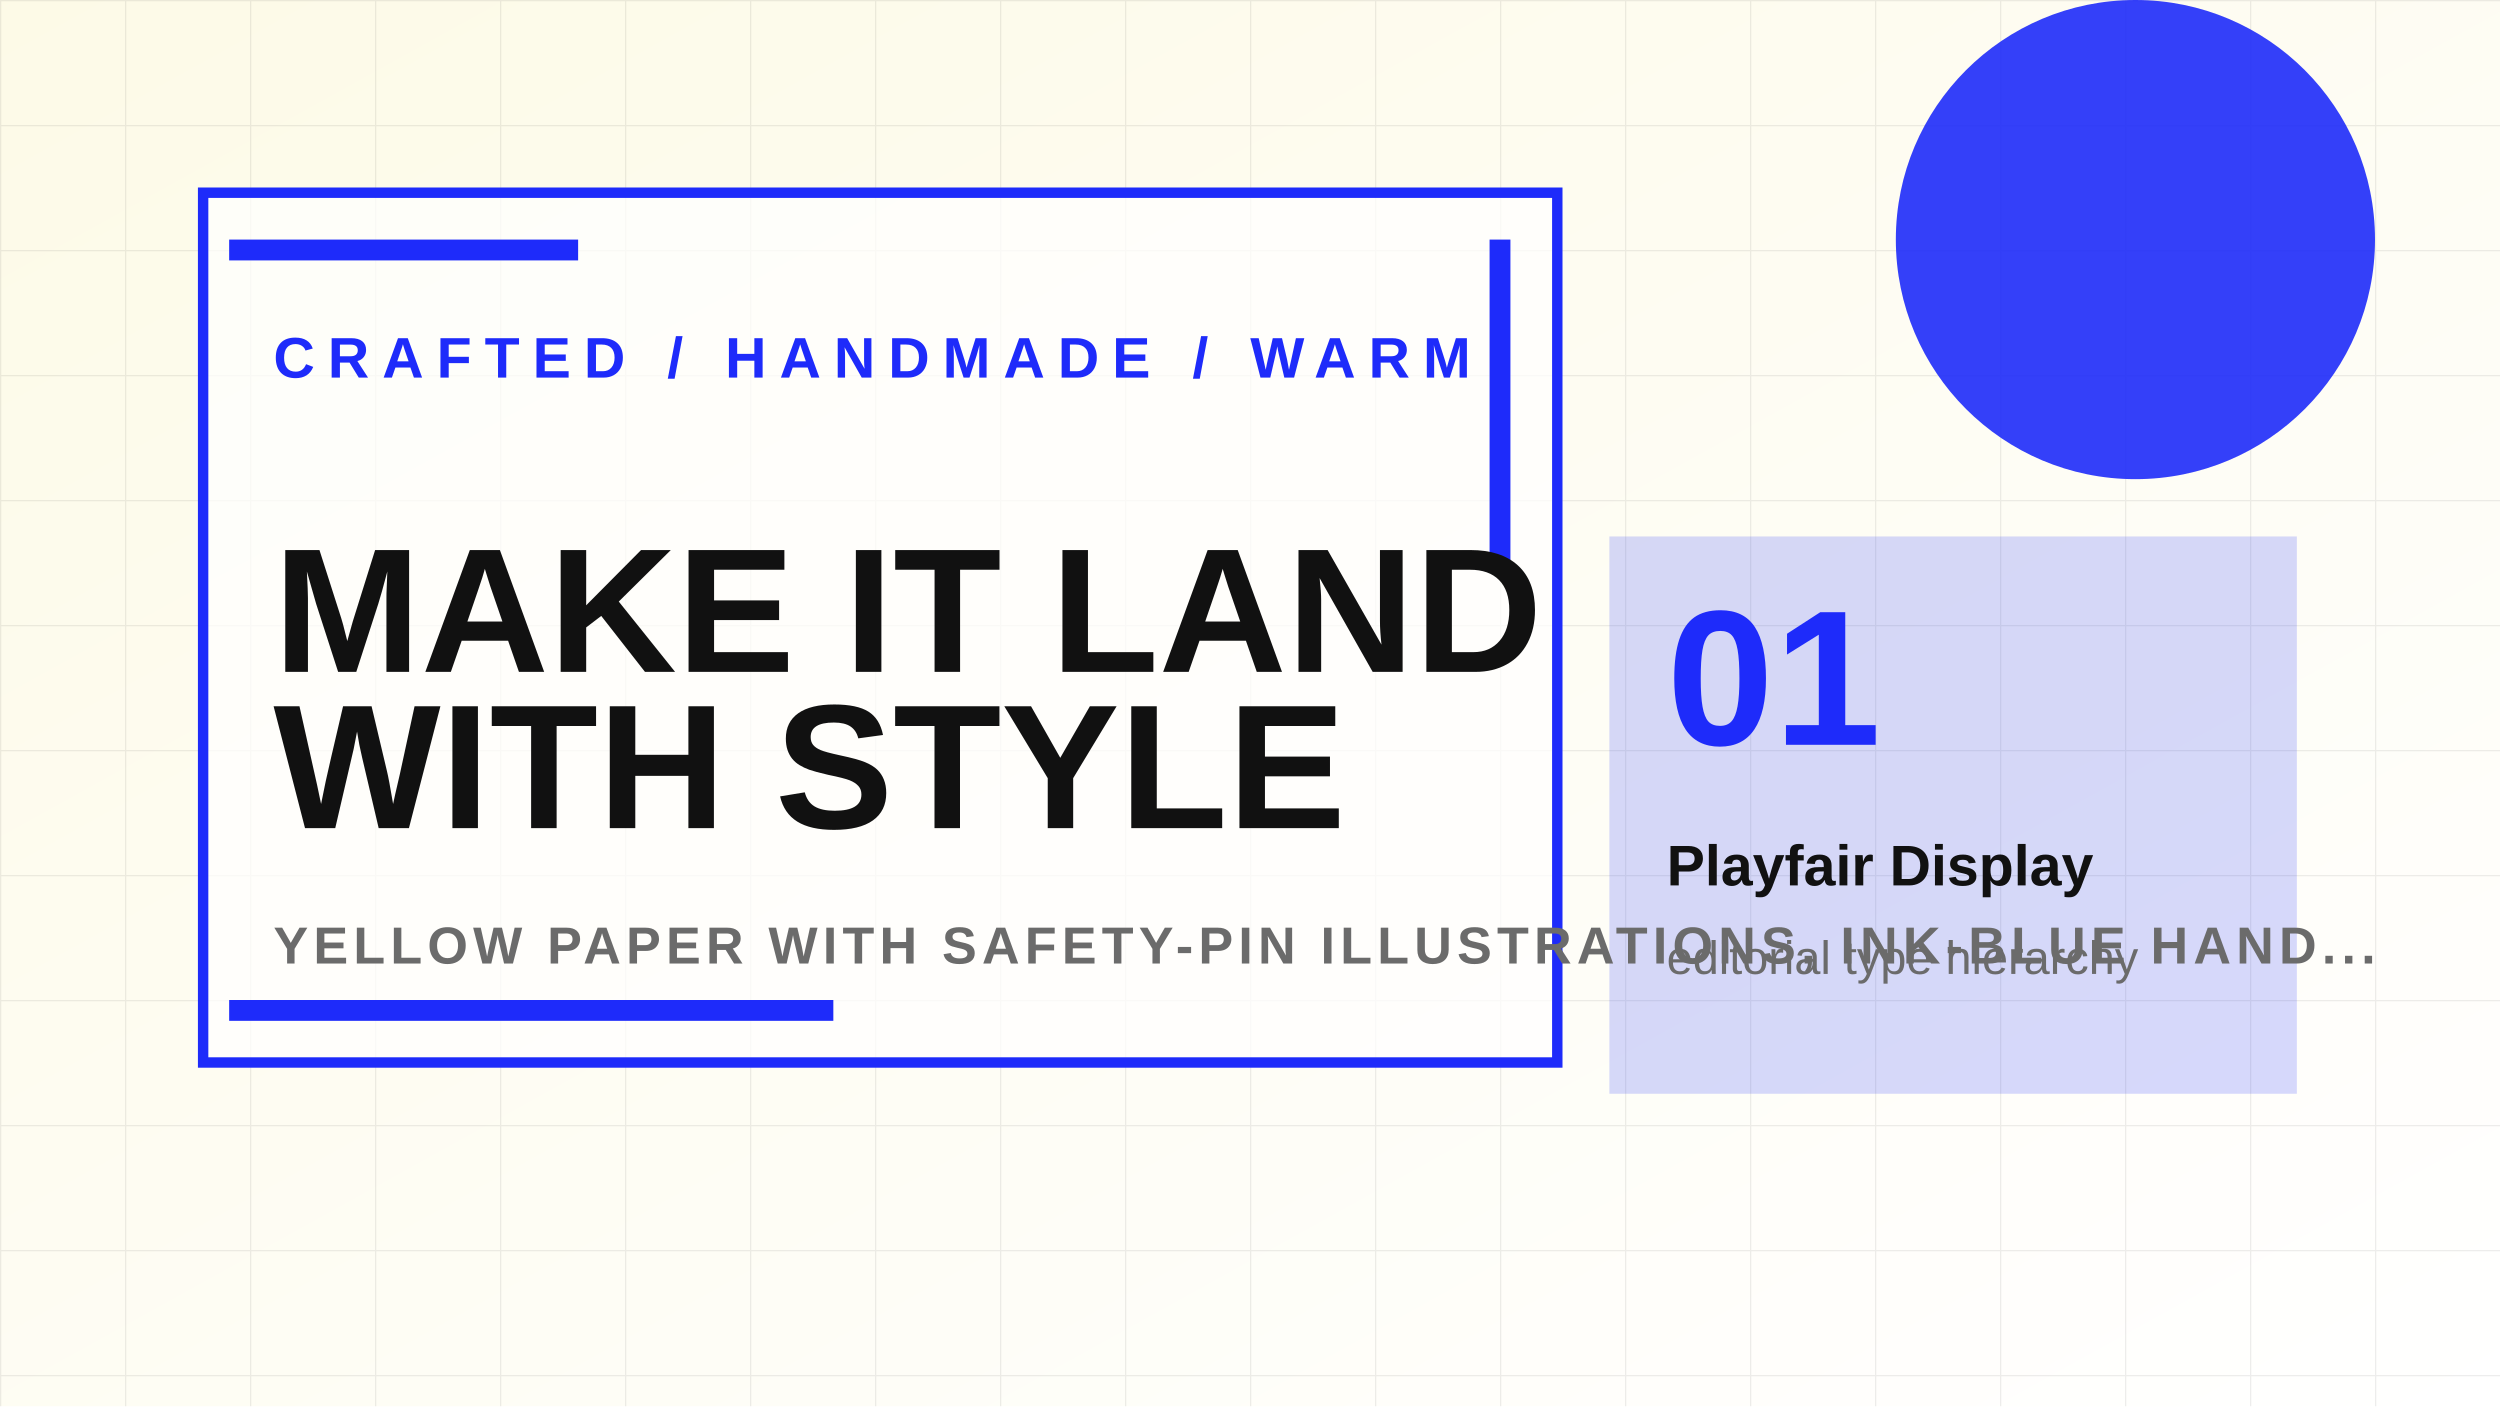
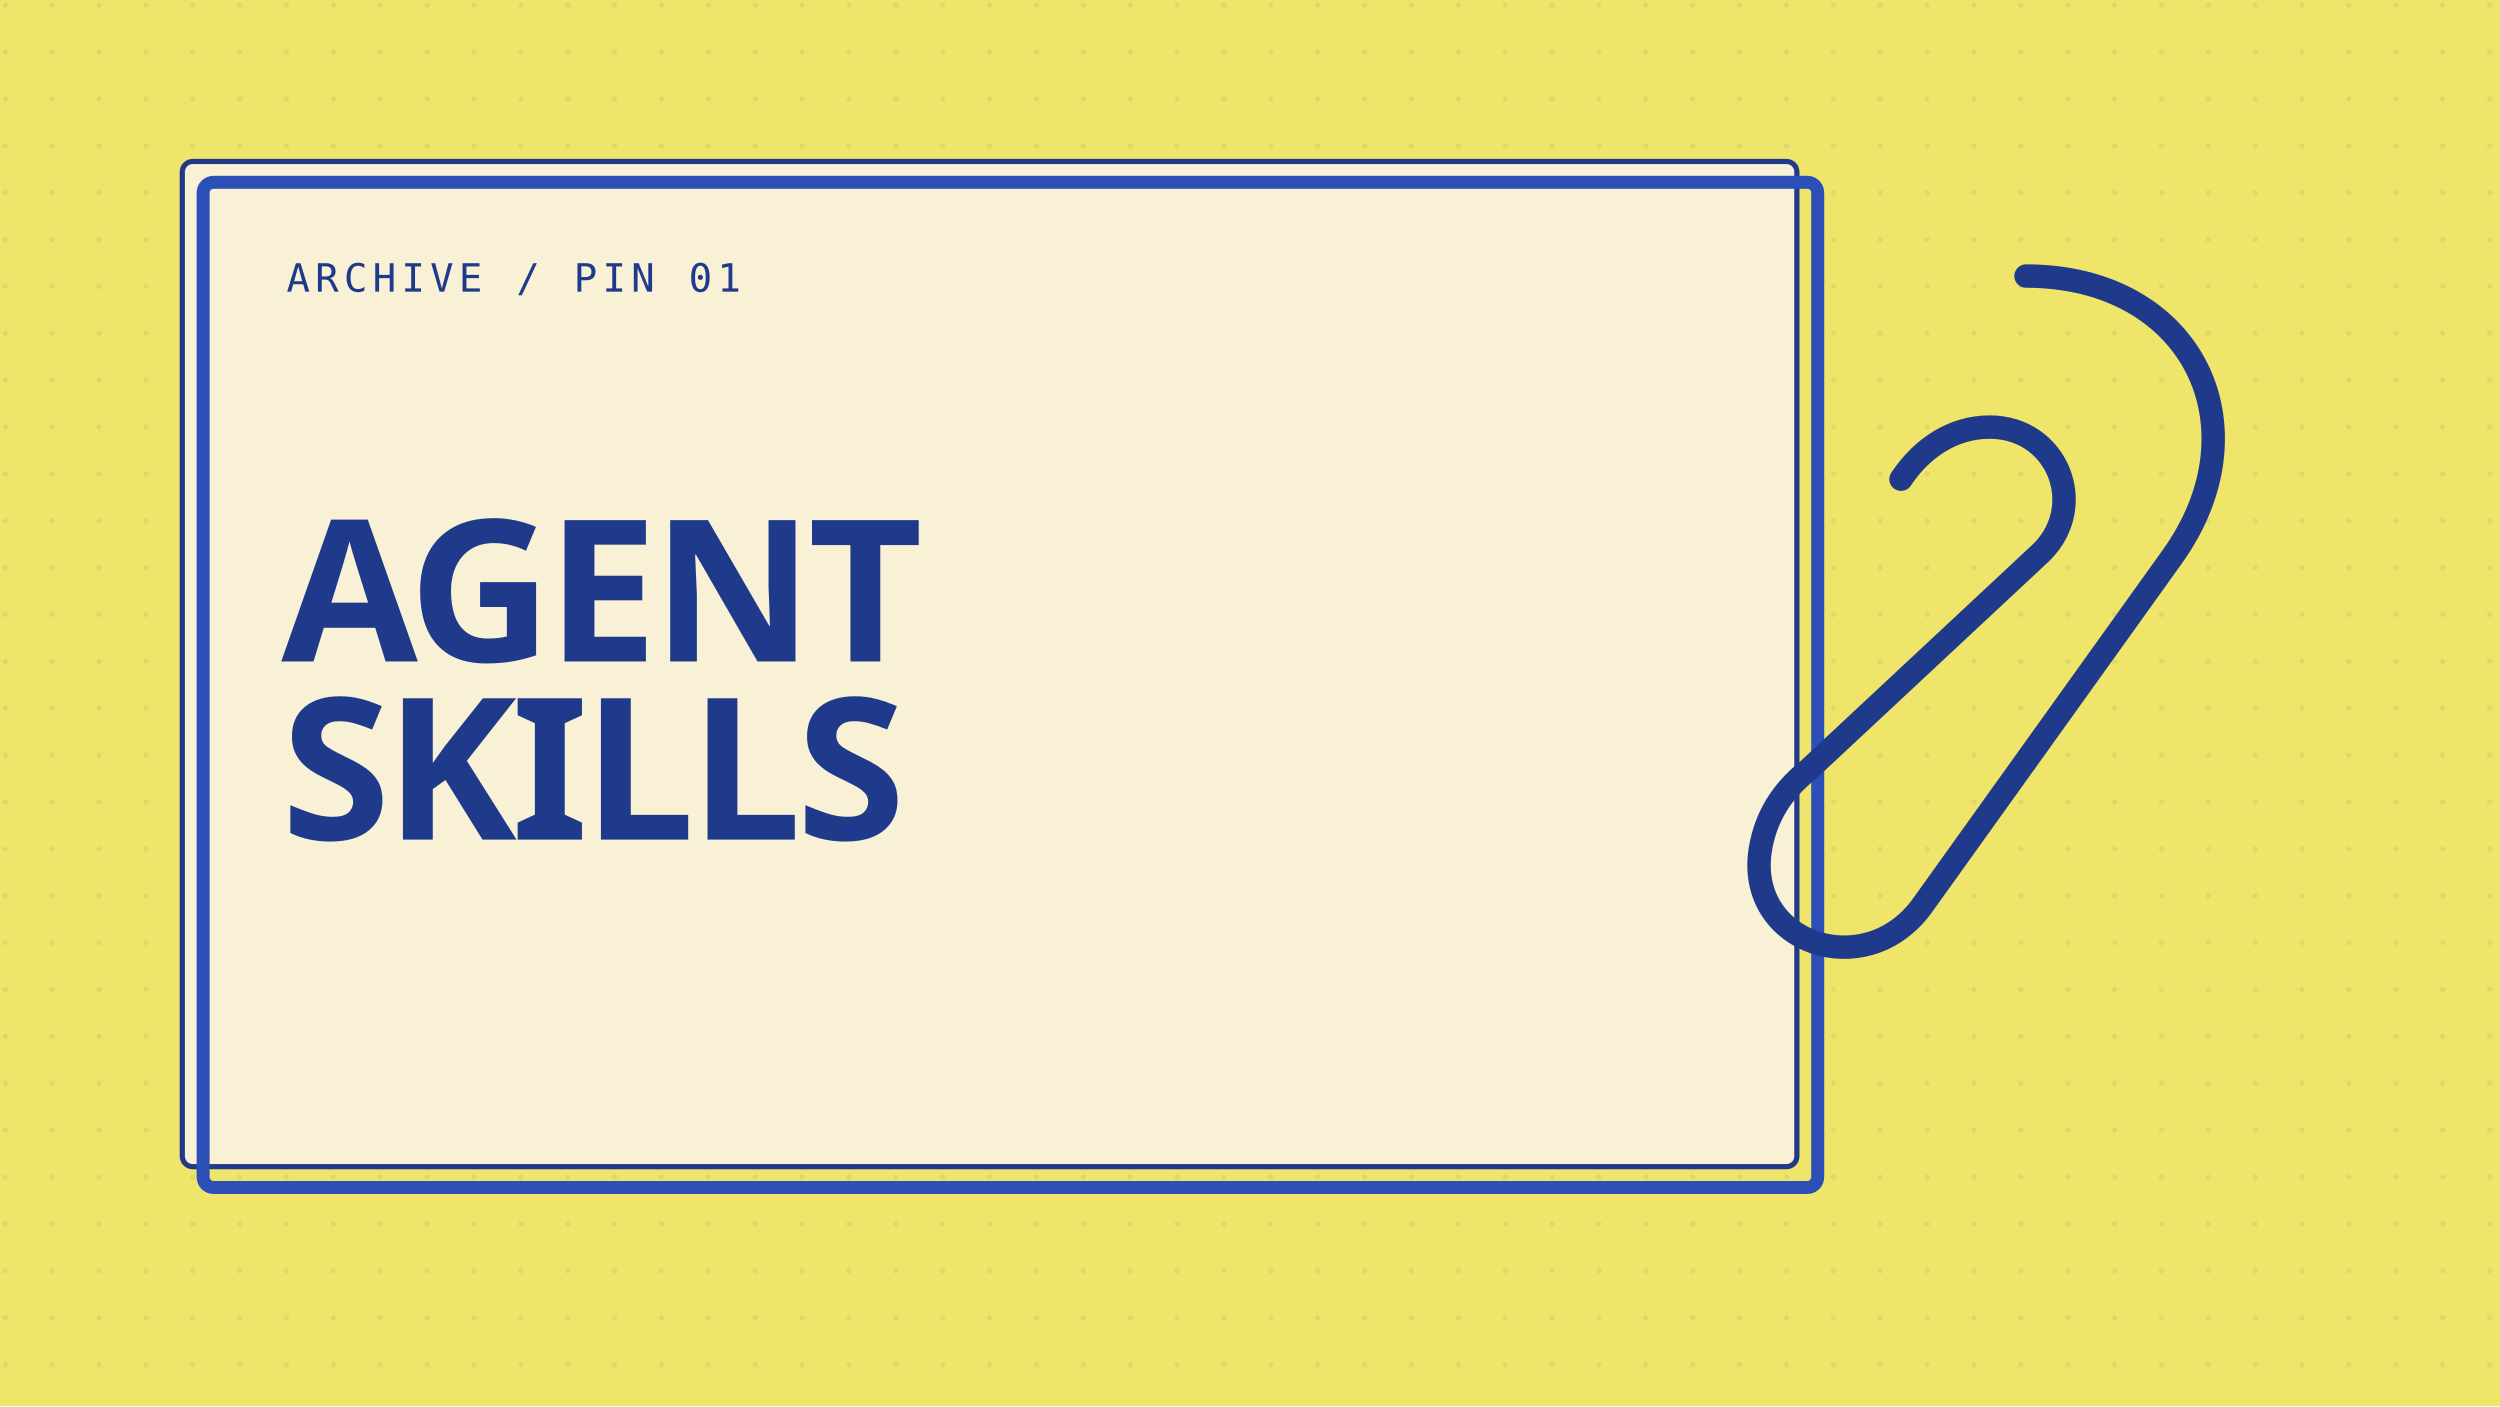
- <svg xmlns="http://www.w3.org/2000/svg" viewBox="0 0 960 540" role="img" aria-label="Pin &amp; Paper">
+ <svg xmlns="http://www.w3.org/2000/svg" viewBox="0 0 960 540" role="img" aria-label="Pin &amp; Paper title slide preview" data-template-slug="pin-and-paper" data-preview-family="pin" data-contract-hash="e03ef521edc67b0750e1c6986a3089d62128c287c3cd616605ba3aae6390f127" data-display-font="Space Grotesk" data-body-font="Caveat">
  <defs>
-     <linearGradient id="bg" x1="0" y1="0" x2="1" y2="1">
-       <stop stop-color="#fdfae7" />
-       <stop offset="1" stop-color="#ffffff" />
-     </linearGradient>
-     <pattern id="grid" width="48" height="48" patternUnits="userSpaceOnUse">
-       <path d="M48 0H0V48" fill="none" stroke="#00000018" stroke-width="1" />
+     <pattern id="paper" width="18" height="18" patternUnits="userSpaceOnUse">
+       <circle cx="2" cy="2" r="1" fill="#1F3A8A" fill-opacity=".08" />
    </pattern>
  </defs>
-   <rect width="960" height="540" fill="url(#bg)" />
-   <rect width="960" height="540" fill="url(#grid)" opacity=".75" />
-   <circle cx="820" cy="92" r="92" fill="#1e2bfa" opacity=".9" />
-   <rect x="620" y="208" width="260" height="210" fill="#1e2bfa" opacity=".18" stroke="#1e2bfa" stroke-width="4" />
-   <rect x="78" y="74" width="520" height="334" fill="#ffffffb8" stroke="#1e2bfa" stroke-width="4" />
-   <path d="M92 96H218M92 388H316M576 96V214" stroke="#1e2bfa" stroke-width="8" stroke-linecap="square" />
-   <text x="105" y="145" fill="#1e2bfa" font-family="Arial, sans-serif" font-size="22" font-weight="700" letter-spacing="5">CRAFTED / HANDMADE / WARM</text>
-   <text x="105" y="258" fill="#111111" font-family="Arial Black, Arial, sans-serif" font-size="68" font-weight="900">MAKE IT LAND</text>
-   <text x="105" y="318" fill="#111111" font-family="Arial Black, Arial, sans-serif" font-size="68" font-weight="900">WITH STYLE</text>
-   <text x="105" y="370" fill="#6b6b6b" font-family="Arial, sans-serif" font-size="20" font-weight="700" letter-spacing="2">YELLOW PAPER WITH SAFETY-PIN ILLUSTRATIONS, INK-BLUE HAND...</text>
-   <text x="640" y="286" fill="#1e2bfa" font-family="Arial Black, Arial, sans-serif" font-size="74" font-weight="900">01</text>
-   <text x="640" y="340" fill="#111111" font-family="Arial, sans-serif" font-size="22" font-weight="700">Playfair Display</text>
-   <text x="640" y="374" fill="#6b6b6b" font-family="Arial, sans-serif" font-size="18">editorial type hierarchy</text>
+   <rect width="960" height="540" fill="#EFE56A" />
+   <rect width="960" height="540" fill="url(#paper)" />
+   <rect x="70" y="62" width="620" height="386" rx="4" fill="#F8F1D6" stroke="#1F3A8A" stroke-width="2" />
+   <rect x="78" y="70" width="620" height="386" rx="4" fill="none" stroke="#2D4FB8" stroke-width="5" />
+   <text x="110" y="112" fill="#1F3A8A" font-family="DM Mono,Noto Sans SC,monospace" font-size="15" letter-spacing="2">ARCHIVE / PIN 01</text>
+   <text x="108" y="254" fill="#1F3A8A" font-family="Space Grotesk,Noto Sans SC,sans-serif" font-size="76" font-weight="800" letter-spacing="-2">
+     <tspan x="108" dy="0">AGENT</tspan>
+     <tspan x="108" dy="68.4">SKILLS</tspan>
+   </text>
+   <path d="M778 106c64 0 92 58 56 108l-96 134c-22 30-68 14-62-22 2-12 8-22 18-30l90-84c18-18 6-48-20-48-14 0-26 8-34 20" fill="none" stroke="#1F3A8A" stroke-width="9" stroke-linecap="round" />
</svg>
